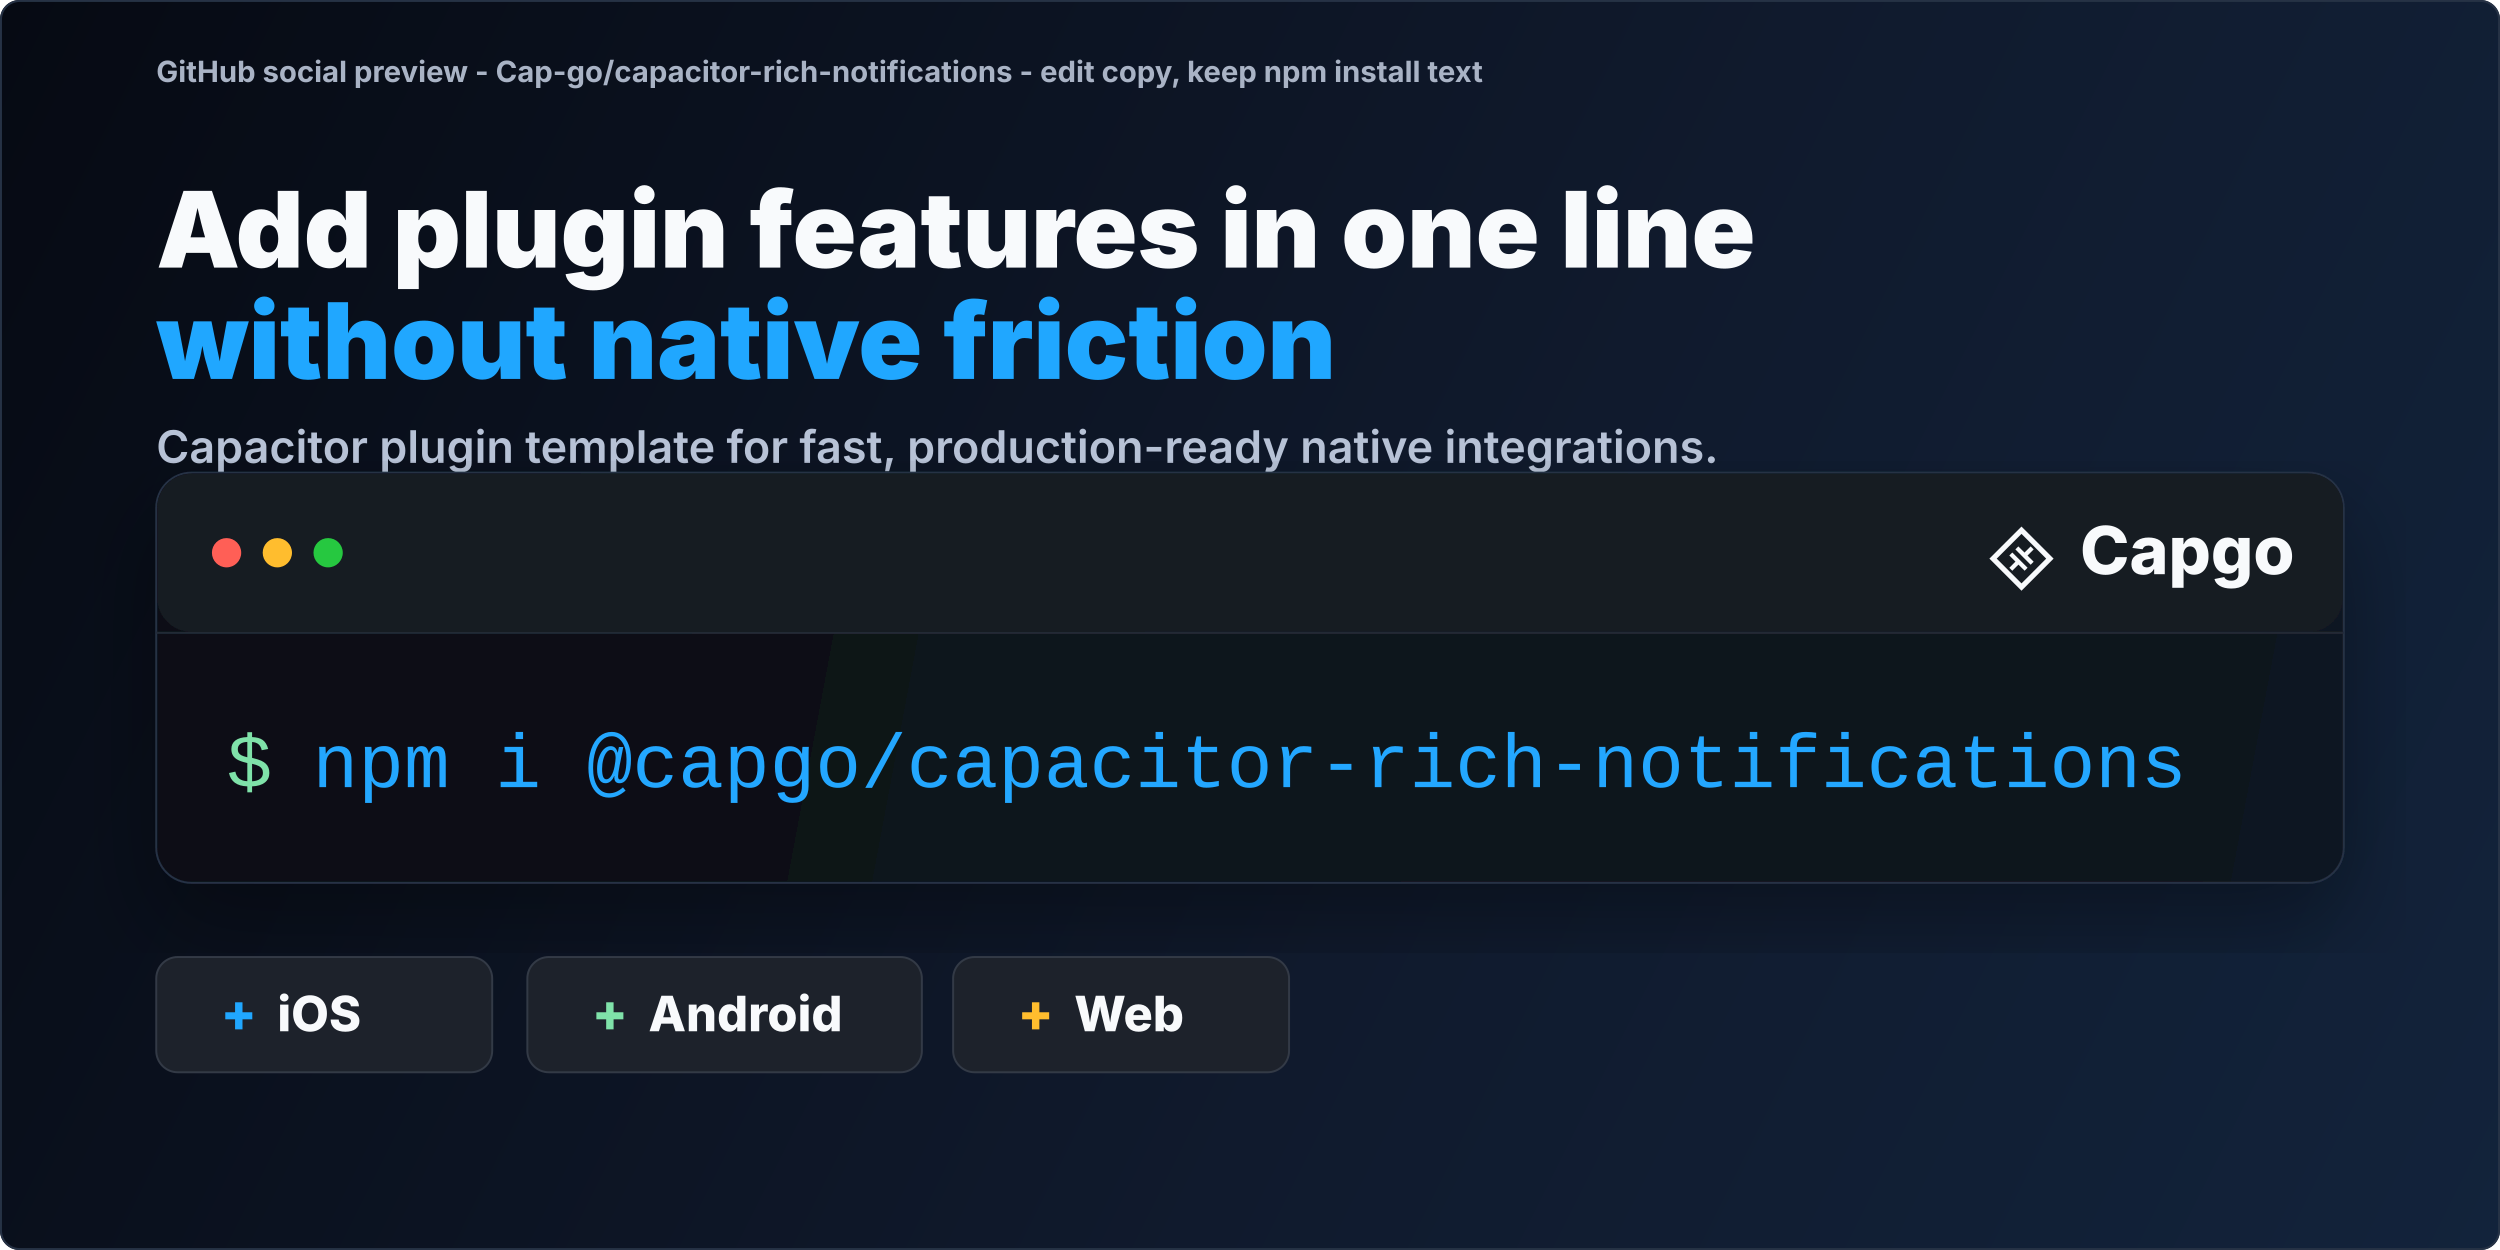
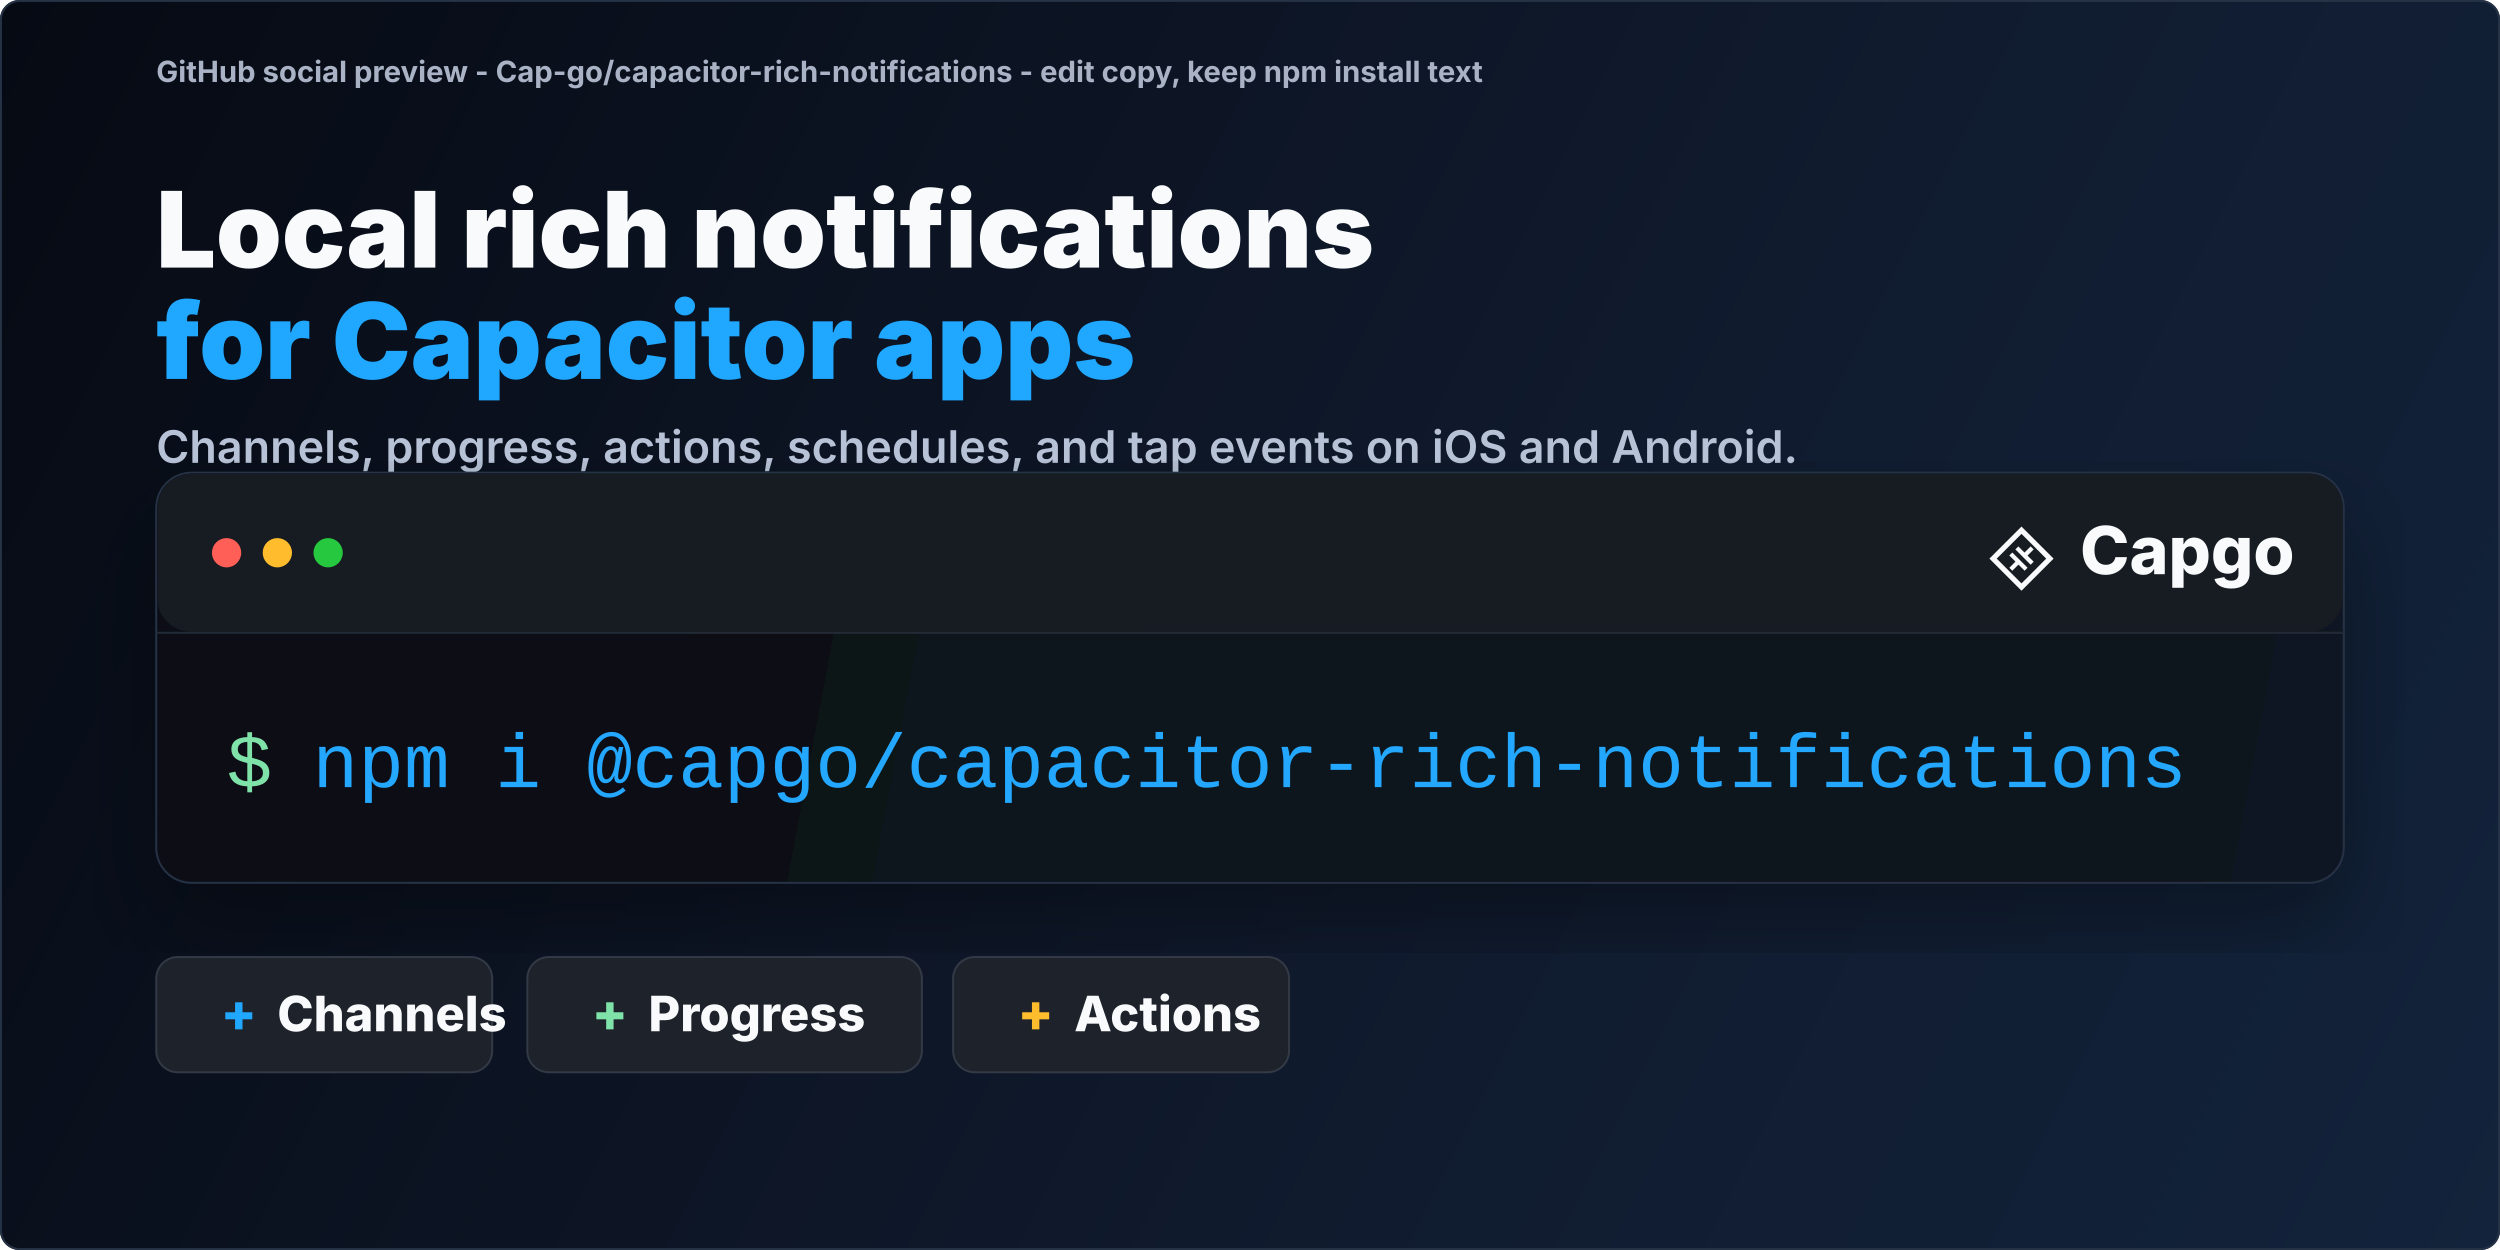
<svg xmlns="http://www.w3.org/2000/svg" width="1280" height="640" viewBox="0 0 1280 640" fill="none">
  <defs>
    <linearGradient id="background" x1="0" y1="0" x2="1280" y2="640" gradientUnits="userSpaceOnUse">
      <stop stop-color="#060A13" />
      <stop offset="0.58" stop-color="#101A2D" />
      <stop offset="1" stop-color="#12233B" />
    </linearGradient>
    <linearGradient id="panel" x1="80" y1="242" x2="1200" y2="452" gradientUnits="userSpaceOnUse">
      <stop stop-color="#0B0F16" />
      <stop offset="1" stop-color="#111720" />
    </linearGradient>
    <filter id="shadow" x="48" y="214" width="1184" height="274" color-interpolation-filters="sRGB" filterUnits="userSpaceOnUse">
      <feDropShadow dx="0" dy="22" stdDeviation="24" flood-color="#02050B" flood-opacity="0.35" />
    </filter>
    <clipPath id="metaClip">
      <rect x="80" y="24" width="1040" height="30" />
    </clipPath>
    <clipPath id="headlineClip">
      <rect x="80" y="78" width="1080" height="128" />
    </clipPath>
    <clipPath id="descriptionClip">
      <rect x="80" y="212" width="980" height="42" />
    </clipPath>
    <clipPath id="commandClip">
      <rect x="160" y="360" width="990" height="72" />
    </clipPath>
    <clipPath id="badgeOneClip">
      <rect x="62" y="16" width="120" height="34" />
    </clipPath>
    <clipPath id="badgeTwoClip">
      <rect x="62" y="16" width="150" height="34" />
    </clipPath>
    <clipPath id="badgeThreeClip">
      <rect x="62" y="16" width="120" height="34" />
    </clipPath>
  </defs>
  <rect width="1280" height="640" rx="10" fill="url(#background)" />
  <rect x="0.5" y="0.5" width="1279" height="639" rx="9.5" stroke="#263245" />
  <text x="80" y="42" clip-path="url(#metaClip)" fill="#A9B3C5" font-family="Inter, ui-sans-serif, system-ui, -apple-system, BlinkMacSystemFont, Segoe UI, sans-serif" font-size="15" font-weight="700" letter-spacing="0">
    GitHub social preview - Cap-go/capacitor-rich-notifications - edit copy, keep npm install text
  </text>
  <g clip-path="url(#headlineClip)">
    <text x="80" y="137" fill="#F8FAFC" font-family="Inter, ui-sans-serif, system-ui, -apple-system, BlinkMacSystemFont, Segoe UI, sans-serif" font-size="54" font-weight="850" letter-spacing="0">
-       Add plugin features in one line
+       Local rich notifications
    </text>
    <text x="80" y="194" fill="#20A7FF" font-family="Inter, ui-sans-serif, system-ui, -apple-system, BlinkMacSystemFont, Segoe UI, sans-serif" font-size="54" font-weight="850" letter-spacing="0">
-       without native friction
+       for Capacitor apps
    </text>
  </g>
  <text x="80" y="237" clip-path="url(#descriptionClip)" fill="#B7C2D6" font-family="Inter, ui-sans-serif, system-ui, -apple-system, BlinkMacSystemFont, Segoe UI, sans-serif" font-size="23" font-weight="600" letter-spacing="0">
-     Capacitor plugin template for fast, production-ready native integrations.
+     Channels, progress, actions, schedules, and tap events on iOS and Android.
  </text>
  <g filter="url(#shadow)">
    <rect x="80" y="242" width="1120" height="210" rx="18" fill="url(#panel)" stroke="#253044" />
    <rect x="80.5" y="242.5" width="1119" height="81" rx="17.5" fill="#151A21" />
    <path d="M80 324H1200" stroke="#242B36" />
    <circle cx="116" cy="283" r="7.5" fill="#FF5F57" />
    <circle cx="142" cy="283" r="7.5" fill="#FFBD2E" />
    <circle cx="168" cy="283" r="7.5" fill="#28C840" />
  </g>
  <g transform="translate(1018 269)">
    <g transform="scale(0.03320312)">
      <path fill="#F8FAFC" d="M264.2 265.3 17 512.5 264.5 760 512 1007.5 759.5 760 1007 512.5 759.8 265.3C623.8 129.3 512.3 18 512 18c-.3 0-111.8 111.3-247.8 247.3zm438.5 55.9C807.4 425.9 893 511.9 893 512.5c0 .5-85.7 86.7-190.5 191.5L512 894.5l-191-191-191-191 190.7-190.7c105-105 191-190.8 191.3-190.8.3 0 86.1 85.6 190.7 190.2z" />
      <path fill="#F8FAFC" d="M440.8 347c-12.6 12.6-22.8 23.3-22.8 23.7 0 .5 53 53.7 117.8 118.4l117.7 117.7 23.2-23.3 23.1-23.2-47.4-47.4-47.4-47.4 47.5-47.5 47.5-47.5-23.3-23.3-23.2-23.2-47.5 47.5-47.5 47.5-47.5-47.4-47.5-47.5-22.7 22.9zM347 441.2 324.5 464l47.3 47.3 47.2 47.2-47.4 47.7-47.3 47.6 23 23 23 23 47.5-47.5 47.5-47.5 47.3 47.3c26 26 47.5 47.1 47.8 46.9 6.6-6.3 45.6-45.5 45.6-45.9 0-1.2-234.5-235.1-235.5-234.9-.6 0-11.1 10.4-23.5 23z" />
    </g>
    <text x="47" y="25" fill="#F8FAFC" font-family="Inter, ui-sans-serif, system-ui, -apple-system, BlinkMacSystemFont, Segoe UI, sans-serif" font-size="34" font-weight="760" letter-spacing="0">
      Capgo
    </text>
  </g>
  <text x="116" y="403" fill="#7FE2A9" font-family="SFMono-Regular, Fira Code, Consolas, Liberation Mono, monospace" font-size="39" letter-spacing="0">
    $
  </text>
  <text x="160" y="403" clip-path="url(#commandClip)" fill="#23A7FF" font-family="SFMono-Regular, Fira Code, Consolas, Liberation Mono, monospace" font-size="39" letter-spacing="0">
    npm i @capgo/capacitor-rich-notifications
  </text>
  <g transform="translate(80 490)">
    <rect width="172" height="59" rx="11" fill="#1D222B" stroke="#333A46" />
    <text x="33" y="38" fill="#20A7FF" font-family="Inter, ui-sans-serif, system-ui, sans-serif" font-size="27" font-weight="760">+</text>
    <text x="62" y="38" clip-path="url(#badgeOneClip)" fill="#F8FAFC" font-family="Inter, ui-sans-serif, system-ui, sans-serif" font-size="25" font-weight="760" letter-spacing="0">
-       iOS
+       Channels
    </text>
  </g>
  <g transform="translate(270 490)">
    <rect width="202" height="59" rx="11" fill="#1D222B" stroke="#333A46" />
    <text x="33" y="38" fill="#7FE2A9" font-family="Inter, ui-sans-serif, system-ui, sans-serif" font-size="27" font-weight="760">+</text>
    <text x="62" y="38" clip-path="url(#badgeTwoClip)" fill="#F8FAFC" font-family="Inter, ui-sans-serif, system-ui, sans-serif" font-size="25" font-weight="760" letter-spacing="0">
-       Android
+       Progress
    </text>
  </g>
  <g transform="translate(488 490)">
    <rect width="172" height="59" rx="11" fill="#1D222B" stroke="#333A46" />
    <text x="33" y="38" fill="#FFBD2E" font-family="Inter, ui-sans-serif, system-ui, sans-serif" font-size="27" font-weight="760">+</text>
    <text x="62" y="38" clip-path="url(#badgeThreeClip)" fill="#F8FAFC" font-family="Inter, ui-sans-serif, system-ui, sans-serif" font-size="25" font-weight="760" letter-spacing="0">
-       Web
+       Actions
    </text>
  </g>
</svg>
